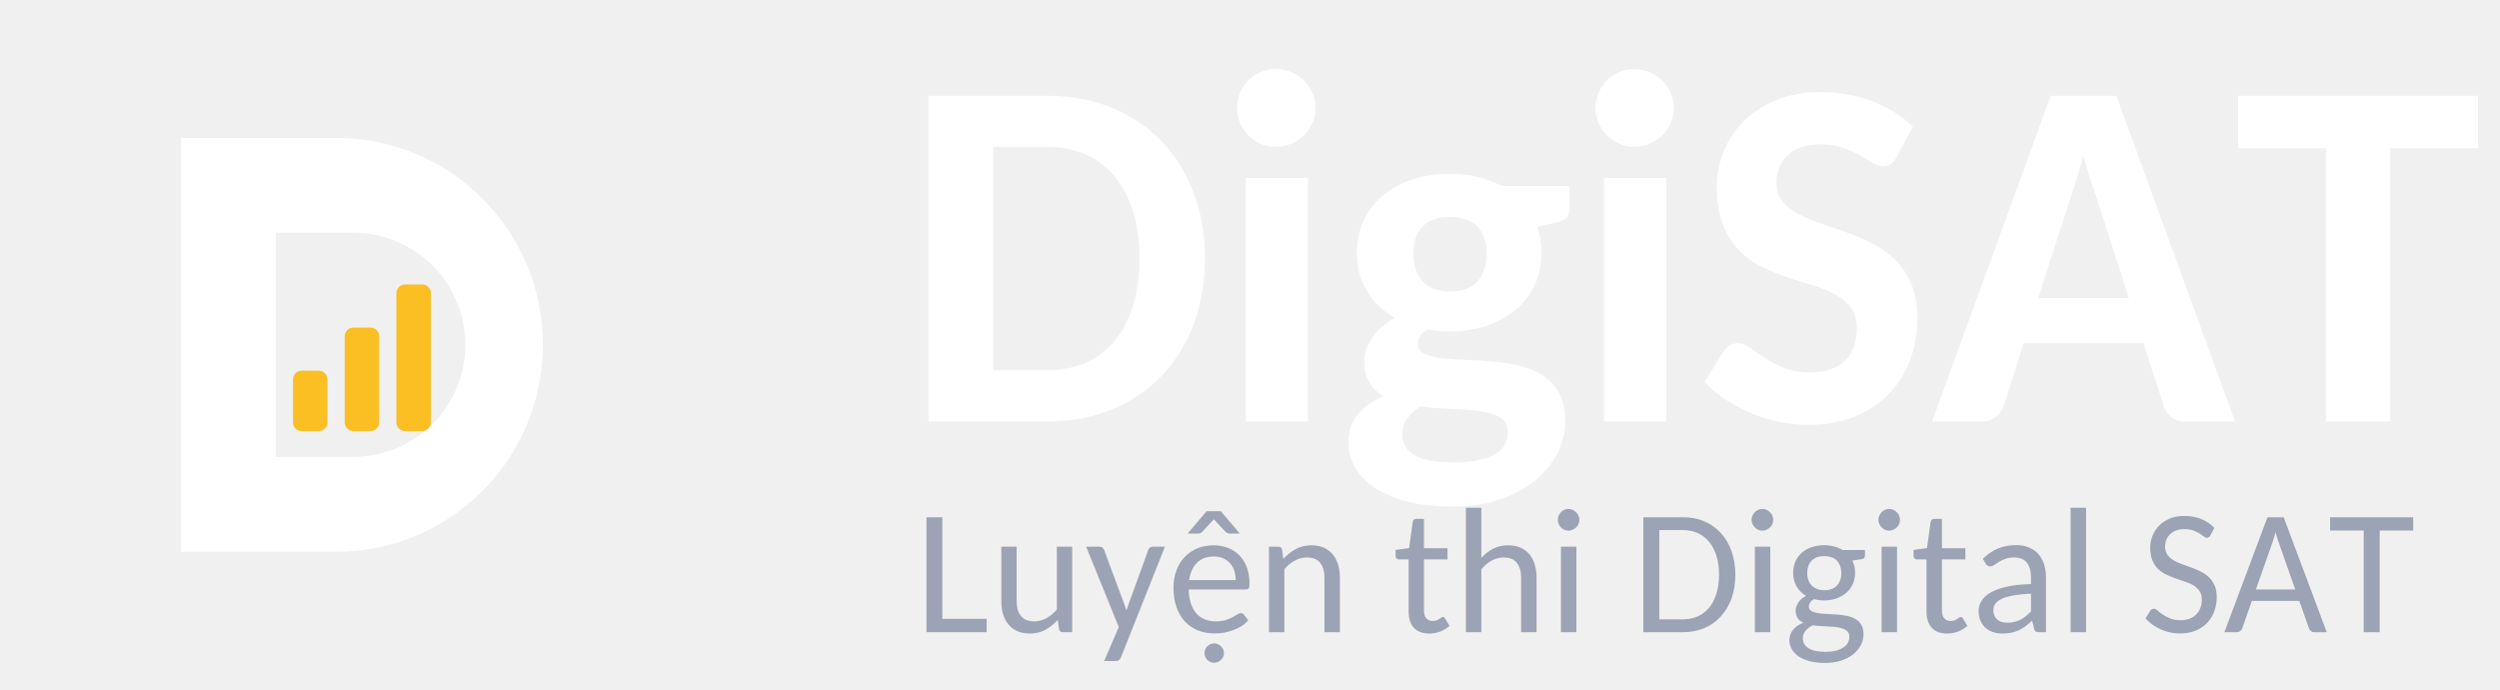
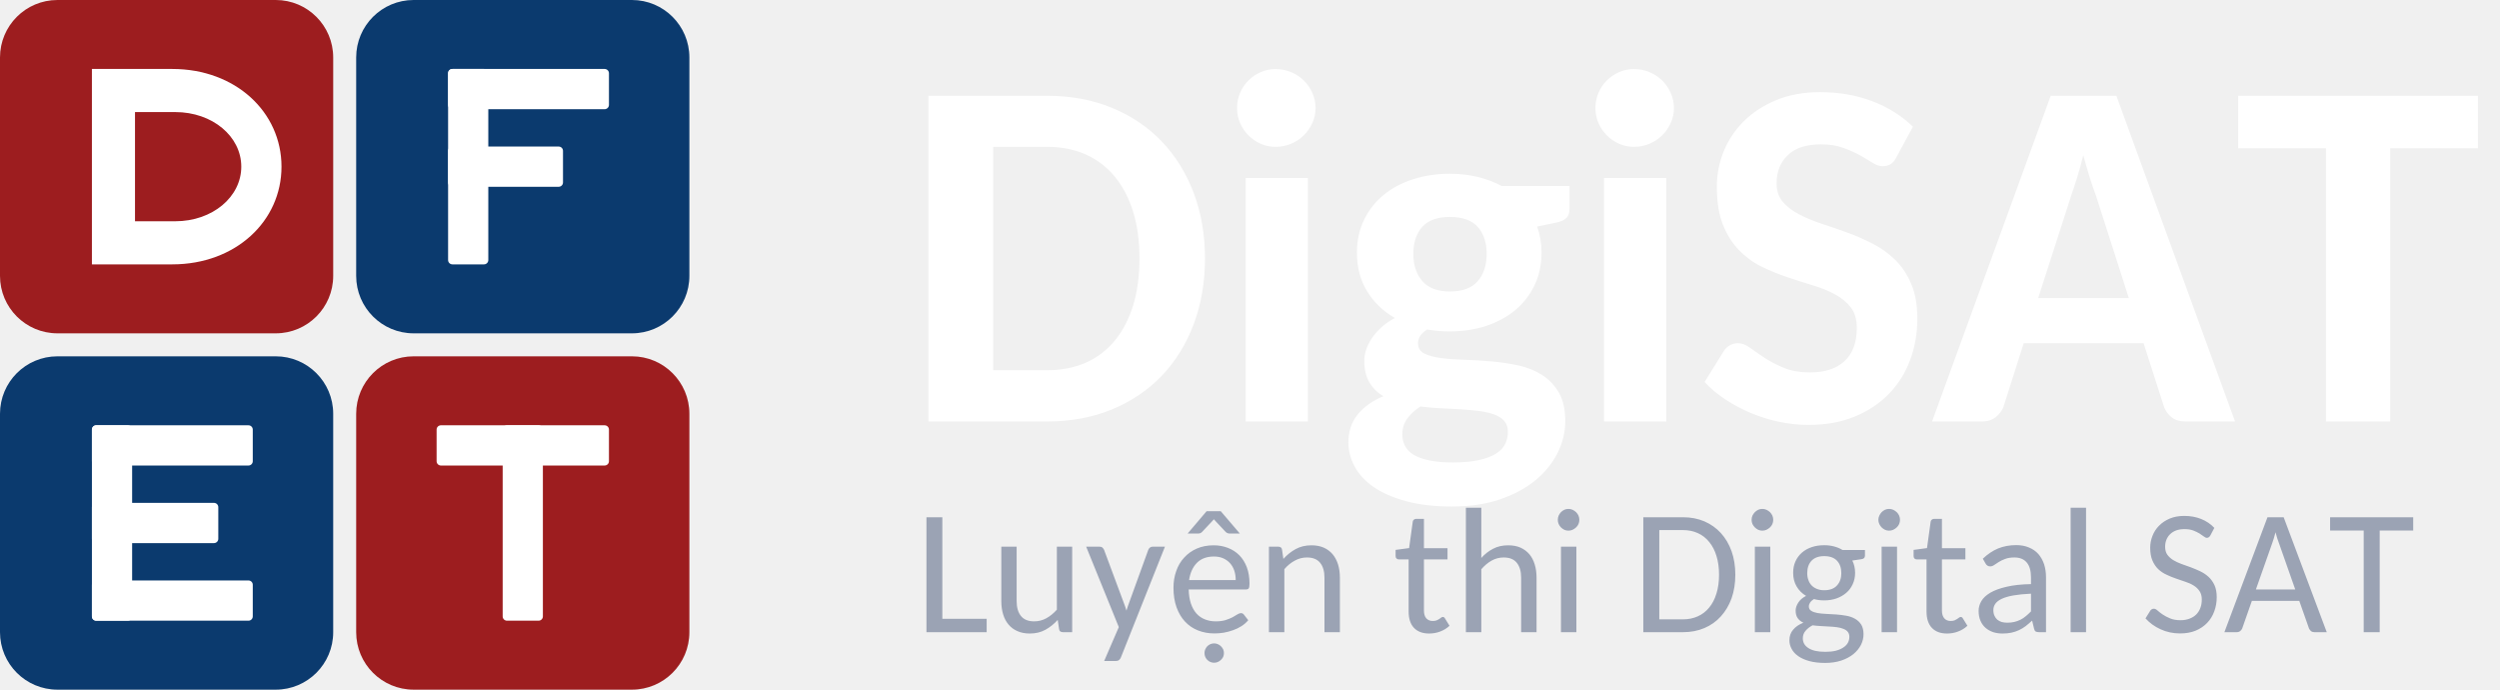
<svg xmlns="http://www.w3.org/2000/svg" viewBox="0 0 261 72" width="261" height="72" role="img" aria-label="DigiSAT">
-   <g transform="translate(0,0) scale(0.45)">
-     <path d="M42 32 H78 A48 48 0 0 1 78 128 H42 Z M64 54 H82 A26 26 0 0 1 82 106 H64 Z" fill="#FFFFFF" fill-rule="evenodd" />
-     <g fill="#FBBF24">
-       <rect x="68" y="86" width="8" height="14" rx="2" />
-       <rect x="80" y="76" width="8" height="24" rx="2" />
-       <rect x="92" y="66" width="8" height="34" rx="2" />
-     </g>
+   <g transform="translate(0,0) scale(0.3)">
+     <rect width="116" height="116" rx="20" fill="#9D1D1F" />
+     <rect x="124" width="116" height="116" rx="20" fill="#0B3A6E" />
+     <rect y="124" width="116" height="116" rx="20" fill="#0B3A6E" />
+     <rect x="124" y="124" width="116" height="116" rx="20" fill="#9D1D1F" />
+     <path fill="#FFFFFF" fill-rule="evenodd" d="M32 24h28c22 0 38 15 38 34s-16 34-38 34H32V24Zm15 15h14c13 0 23 8.5 23 19s-10 19-23 19H47V39Z" />
+     <rect x="156" y="24" width="14" height="68" rx="1.5" fill="#FFFFFF" />
+     <rect x="156" y="24" width="56" height="14" rx="1.5" fill="#FFFFFF" />
+     <rect x="156" y="51" width="40" height="14" rx="1.5" fill="#FFFFFF" />
+     <rect x="32" y="148" width="14" height="68" rx="1.5" fill="#FFFFFF" />
+     <rect x="32" y="148" width="56" height="14" rx="1.5" fill="#FFFFFF" />
+     <rect x="32" y="175" width="44" height="14" rx="1.5" fill="#FFFFFF" />
+     <rect x="32" y="202" width="56" height="14" rx="1.5" fill="#FFFFFF" />
+     <rect x="152" y="148" width="60" height="14" rx="1.5" fill="#FFFFFF" />
+     <rect x="175" y="148" width="14" height="68" rx="1.5" fill="#FFFFFF" />
  </g>
  <path d="M125.85 26.97Q125.85 30.71 124.67 33.85Q123.49 36.98 121.33 39.24Q119.17 41.49 116.12 42.75Q113.07 44.00 109.36 44.00H96.97V10.00H109.36Q113.07 10.00 116.12 11.25Q119.17 12.51 121.33 14.76Q123.49 17.02 124.67 20.14Q125.85 23.26 125.85 26.97ZM119.01 26.97Q119.01 24.26 118.35 22.11Q117.68 19.96 116.44 18.45Q115.20 16.94 113.41 16.13Q111.61 15.33 109.36 15.33H103.73V38.65H109.36Q111.61 38.65 113.41 37.86Q115.20 37.06 116.44 35.55Q117.68 34.04 118.35 31.88Q119.01 29.71 119.01 26.97ZM129.20 44.00ZM136.60 18.58V44.00H130.10V18.58ZM137.40 11.28Q137.40 12.12 137.06 12.85Q136.73 13.58 136.17 14.13Q135.60 14.69 134.84 15.01Q134.07 15.33 133.22 15.33Q132.40 15.33 131.67 15.01Q130.94 14.69 130.39 14.13Q129.84 13.58 129.52 12.85Q129.20 12.12 129.20 11.28Q129.20 10.44 129.52 9.69Q129.84 8.95 130.39 8.40Q130.94 7.85 131.67 7.53Q132.40 7.21 133.22 7.21Q134.07 7.21 134.84 7.53Q135.60 7.85 136.17 8.40Q136.73 8.95 137.06 9.69Q137.40 10.44 137.40 11.28ZM151.43 18.14Q152.96 18.14 154.33 18.47Q155.70 18.81 156.85 19.42H163.92V21.85Q163.92 22.42 163.60 22.75Q163.28 23.08 162.54 23.24L160.54 23.65Q161.00 24.93 161.00 26.36Q161.00 28.25 160.27 29.78Q159.54 31.30 158.25 32.38Q156.96 33.45 155.20 34.03Q153.45 34.60 151.43 34.60Q150.81 34.60 150.22 34.55Q149.63 34.50 149.05 34.40Q148.10 35.01 148.10 35.83Q148.10 36.58 148.76 36.91Q149.43 37.24 150.50 37.38Q151.58 37.52 152.96 37.56Q154.34 37.60 155.79 37.73Q157.24 37.86 158.62 38.16Q160.00 38.47 161.08 39.16Q162.15 39.85 162.82 41.00Q163.48 42.16 163.48 43.97Q163.48 45.66 162.69 47.26Q161.90 48.86 160.39 50.12Q158.88 51.37 156.67 52.13Q154.47 52.88 151.66 52.88Q148.89 52.88 146.84 52.32Q144.80 51.76 143.46 50.84Q142.13 49.91 141.48 48.70Q140.83 47.48 140.83 46.18Q140.83 44.46 141.80 43.27Q142.77 42.08 144.49 41.36Q143.59 40.85 143.04 39.95Q142.49 39.06 142.49 37.68Q142.49 37.11 142.68 36.51Q142.88 35.91 143.28 35.31Q143.69 34.71 144.28 34.17Q144.87 33.63 145.69 33.20Q143.85 32.15 142.79 30.42Q141.72 28.69 141.72 26.36Q141.72 24.47 142.47 22.94Q143.21 21.42 144.50 20.36Q145.79 19.29 147.57 18.72Q149.35 18.14 151.43 18.14ZM157.49 45.08Q157.49 44.38 157.11 43.95Q156.73 43.51 156.06 43.27Q155.39 43.03 154.50 42.91Q153.60 42.80 152.59 42.73Q151.58 42.67 150.49 42.62Q149.40 42.57 148.35 42.44Q147.51 42.98 146.98 43.69Q146.46 44.41 146.46 45.36Q146.46 46.00 146.73 46.53Q147.00 47.07 147.61 47.46Q148.23 47.84 149.25 48.06Q150.27 48.28 151.78 48.28Q153.37 48.28 154.46 48.03Q155.55 47.79 156.23 47.37Q156.91 46.94 157.20 46.36Q157.49 45.77 157.49 45.08ZM151.43 30.43Q153.40 30.43 154.33 29.36Q155.27 28.28 155.27 26.51Q155.27 24.72 154.33 23.68Q153.40 22.65 151.43 22.65Q149.48 22.65 148.55 23.68Q147.61 24.72 147.61 26.51Q147.61 28.25 148.55 29.34Q149.48 30.43 151.43 30.43ZM166.63 44.00ZM174.03 18.58V44.00H167.53V18.58ZM174.83 11.28Q174.83 12.12 174.49 12.85Q174.16 13.58 173.60 14.13Q173.03 14.69 172.27 15.01Q171.50 15.33 170.65 15.33Q169.83 15.33 169.10 15.01Q168.38 14.69 167.82 14.13Q167.27 13.58 166.95 12.85Q166.63 12.12 166.63 11.28Q166.63 10.44 166.95 9.69Q167.27 8.95 167.82 8.40Q168.38 7.85 169.10 7.53Q169.83 7.21 170.65 7.21Q171.50 7.21 172.27 7.53Q173.03 7.85 173.60 8.40Q174.16 8.95 174.49 9.69Q174.83 10.44 174.83 11.28ZM198.07 16.40Q197.82 16.91 197.47 17.13Q197.13 17.35 196.61 17.35Q196.13 17.35 195.56 16.99Q195.00 16.63 194.25 16.21Q193.49 15.79 192.49 15.43Q191.49 15.07 190.19 15.07Q187.88 15.07 186.72 16.20Q185.55 17.32 185.55 19.14Q185.55 20.29 186.18 21.05Q186.81 21.80 187.85 22.35Q188.88 22.90 190.20 23.34Q191.52 23.77 192.90 24.27Q194.28 24.77 195.60 25.45Q196.92 26.13 197.96 27.15Q199.00 28.18 199.62 29.66Q200.25 31.15 200.25 33.27Q200.25 35.58 199.49 37.60Q198.74 39.62 197.28 41.12Q195.82 42.62 193.71 43.49Q191.60 44.36 188.88 44.36Q187.35 44.36 185.82 44.04Q184.30 43.72 182.89 43.13Q181.48 42.54 180.23 41.72Q178.97 40.90 178.03 39.88L180.02 36.68Q180.25 36.29 180.65 36.06Q181.05 35.83 181.51 35.83Q182.12 35.83 182.78 36.31Q183.43 36.78 184.30 37.36Q185.17 37.93 186.32 38.41Q187.47 38.88 189.06 38.88Q191.37 38.88 192.65 37.70Q193.93 36.52 193.93 34.22Q193.93 32.91 193.30 32.09Q192.67 31.28 191.65 30.73Q190.62 30.17 189.30 29.78Q187.99 29.38 186.62 28.92Q185.25 28.46 183.93 27.81Q182.61 27.15 181.59 26.08Q180.56 25.00 179.93 23.42Q179.31 21.83 179.31 19.47Q179.31 17.60 180.02 15.82Q180.74 14.05 182.12 12.66Q183.51 11.28 185.52 10.45Q187.53 9.62 190.11 9.62Q193.03 9.62 195.53 10.56Q198.02 11.51 199.79 13.23ZM233.43 44.00H228.26Q227.36 44.00 226.83 43.58Q226.29 43.16 226.03 42.52L223.88 35.83H211.36L209.24 42.49Q209.03 43.05 208.46 43.53Q207.88 44.00 207.03 44.00H201.79L214.18 10.00H221.04ZM212.87 31.12H222.34L218.89 20.37Q218.58 19.58 218.25 18.51Q217.92 17.45 217.58 16.20Q217.28 17.45 216.94 18.53Q216.61 19.60 216.33 20.39ZM258.80 10.00V15.48H249.64V44.00H242.93V15.48H233.76V10.00Z" fill="#FFFFFF" />
  <path d="M98.42 64.60H103.05V66.00H96.76V54.00H98.42ZM106.18 57.07V62.76Q106.18 63.76 106.64 64.32Q107.09 64.87 108.01 64.87Q108.70 64.87 109.29 64.54Q109.87 64.22 110.38 63.65V57.07H111.98V66.00H111.02Q110.85 66.00 110.74 65.92Q110.63 65.84 110.61 65.67L110.47 64.72Q109.89 65.36 109.18 65.75Q108.48 66.14 107.55 66.14Q106.82 66.14 106.26 65.89Q105.71 65.65 105.34 65.21Q104.96 64.77 104.77 64.14Q104.58 63.52 104.58 62.76V57.07ZM117.07 68.63Q117.00 68.81 116.87 68.91Q116.75 69.01 116.51 69.01H115.32L116.85 65.47L113.44 57.07H114.82Q115.03 57.07 115.14 57.17Q115.25 57.27 115.31 57.40L117.39 62.99Q117.46 63.18 117.53 63.37Q117.60 63.56 117.65 63.75Q117.70 63.55 117.77 63.36Q117.84 63.16 117.91 62.97L119.93 57.40Q119.98 57.26 120.11 57.16Q120.24 57.07 120.39 57.07H121.67ZM122.56 66.00ZM126.76 56.93Q127.56 56.93 128.25 57.20Q128.93 57.46 129.44 57.97Q129.94 58.48 130.22 59.22Q130.50 59.96 130.50 60.92Q130.50 61.30 130.42 61.42Q130.34 61.54 130.12 61.54H124.15Q124.17 62.38 124.38 63.01Q124.59 63.63 124.96 64.05Q125.33 64.46 125.84 64.66Q126.35 64.87 126.98 64.87Q127.56 64.87 127.99 64.74Q128.42 64.60 128.73 64.44Q129.03 64.27 129.24 64.14Q129.45 64.01 129.61 64.01Q129.71 64.01 129.78 64.05Q129.86 64.09 129.91 64.16L130.37 64.75Q130.07 65.11 129.66 65.37Q129.25 65.63 128.79 65.79Q128.32 65.96 127.82 66.05Q127.33 66.13 126.84 66.13Q125.91 66.13 125.13 65.82Q124.34 65.51 123.77 64.90Q123.20 64.29 122.88 63.40Q122.56 62.51 122.56 61.35Q122.56 60.42 122.85 59.61Q123.13 58.80 123.68 58.21Q124.22 57.61 125.00 57.27Q125.78 56.93 126.76 56.93ZM126.79 58.10Q125.66 58.10 125.01 58.76Q124.36 59.42 124.19 60.56H129.06Q129.06 60.02 128.91 59.57Q128.75 59.11 128.46 58.79Q128.17 58.47 127.74 58.28Q127.32 58.10 126.79 58.10ZM129.49 55.70H128.41Q128.31 55.70 128.21 55.66Q128.11 55.63 128.01 55.53L126.93 54.38Q126.89 54.35 126.86 54.30Q126.82 54.26 126.78 54.21Q126.71 54.31 126.64 54.37L125.55 55.53Q125.39 55.70 125.15 55.70H124.04L126.02 53.37H127.50ZM127.83 68.18Q127.83 68.39 127.75 68.58Q127.66 68.76 127.52 68.89Q127.38 69.03 127.19 69.11Q127.01 69.19 126.81 69.19Q126.60 69.19 126.41 69.11Q126.23 69.03 126.09 68.89Q125.96 68.76 125.88 68.58Q125.80 68.39 125.80 68.18Q125.80 67.97 125.88 67.79Q125.96 67.61 126.09 67.47Q126.23 67.33 126.41 67.25Q126.60 67.17 126.81 67.17Q127.01 67.17 127.19 67.25Q127.38 67.33 127.52 67.47Q127.66 67.61 127.75 67.79Q127.83 67.97 127.83 68.18ZM132.53 66.00V57.07H133.49Q133.66 57.07 133.77 57.15Q133.88 57.22 133.90 57.40L134.04 58.35Q134.61 57.71 135.33 57.32Q136.04 56.93 136.97 56.93Q137.70 56.93 138.25 57.17Q138.81 57.42 139.18 57.86Q139.55 58.30 139.75 58.93Q139.94 59.55 139.94 60.31V66.00H138.33V60.31Q138.33 59.32 137.88 58.76Q137.43 58.20 136.50 58.20Q135.82 58.20 135.23 58.53Q134.63 58.85 134.14 59.42V66.00ZM149.26 66.14Q148.23 66.14 147.67 65.54Q147.12 64.95 147.12 63.84V58.40H146.09Q145.96 58.40 145.86 58.31Q145.76 58.22 145.76 58.05V57.41L147.17 57.22L147.55 54.47Q147.56 54.34 147.66 54.26Q147.76 54.17 147.90 54.17H148.72V57.23H151.18V58.40H148.72V63.74Q148.72 64.28 148.97 64.56Q149.23 64.83 149.63 64.83Q149.87 64.83 150.03 64.77Q150.20 64.70 150.32 64.62Q150.44 64.54 150.53 64.47Q150.61 64.41 150.69 64.41Q150.77 64.41 150.82 64.45Q150.87 64.48 150.92 64.57L151.39 65.33Q150.98 65.72 150.42 65.93Q149.87 66.14 149.26 66.14ZM153.10 66.00V53.01H154.71V58.25Q155.26 57.64 155.94 57.29Q156.62 56.93 157.52 56.93Q158.25 56.93 158.80 57.17Q159.35 57.42 159.73 57.86Q160.10 58.30 160.29 58.93Q160.48 59.55 160.48 60.31V66.00H158.87V60.31Q158.87 59.32 158.42 58.76Q157.97 58.20 157.05 58.20Q156.37 58.20 155.78 58.53Q155.20 58.86 154.71 59.43V66.00ZM162.70 66.00ZM164.64 57.07V66.00H163.03V57.07ZM164.95 54.27Q164.95 54.50 164.86 54.71Q164.77 54.91 164.61 55.06Q164.45 55.21 164.24 55.31Q164.04 55.40 163.81 55.40Q163.58 55.40 163.38 55.31Q163.18 55.21 163.03 55.06Q162.88 54.91 162.79 54.71Q162.70 54.50 162.70 54.27Q162.70 54.04 162.79 53.83Q162.88 53.63 163.03 53.47Q163.18 53.32 163.38 53.22Q163.58 53.13 163.81 53.13Q164.04 53.13 164.24 53.22Q164.45 53.32 164.61 53.47Q164.77 53.63 164.86 53.83Q164.95 54.04 164.95 54.27ZM181.24 60.00Q181.24 61.35 180.85 62.46Q180.45 63.56 179.73 64.35Q179.02 65.14 178.01 65.57Q177.00 66.00 175.77 66.00H171.63V54.00H175.77Q177.00 54.00 178.01 54.43Q179.02 54.87 179.73 55.65Q180.45 56.44 180.85 57.55Q181.24 58.66 181.24 60.00ZM179.54 60.00Q179.54 58.90 179.27 58.04Q179.01 57.18 178.51 56.58Q178.02 55.97 177.33 55.66Q176.63 55.34 175.77 55.34H173.30V64.66H175.77Q176.63 64.66 177.33 64.34Q178.02 64.03 178.51 63.43Q179.01 62.83 179.27 61.96Q179.54 61.10 179.54 60.00ZM182.94 66.00ZM184.89 57.07V66.00H183.28V57.07ZM185.20 54.27Q185.20 54.50 185.11 54.71Q185.02 54.91 184.86 55.06Q184.70 55.21 184.49 55.31Q184.29 55.40 184.06 55.40Q183.83 55.40 183.63 55.31Q183.43 55.21 183.28 55.06Q183.13 54.91 183.03 54.71Q182.94 54.50 182.94 54.27Q182.94 54.04 183.03 53.83Q183.13 53.63 183.28 53.47Q183.43 53.32 183.63 53.22Q183.83 53.13 184.06 53.13Q184.29 53.13 184.49 53.22Q184.70 53.32 184.86 53.47Q185.02 53.63 185.11 53.83Q185.20 54.04 185.20 54.27ZM190.52 56.92Q191.08 56.92 191.56 57.05Q192.05 57.18 192.44 57.42H194.78V58.01Q194.78 58.33 194.41 58.38L193.46 58.52Q193.75 59.11 193.75 59.80Q193.75 60.46 193.50 60.99Q193.26 61.52 192.83 61.89Q192.40 62.26 191.82 62.47Q191.23 62.68 190.52 62.68Q189.94 62.68 189.45 62.54Q189.18 62.71 189.05 62.91Q188.92 63.11 188.92 63.30Q188.92 63.62 189.17 63.77Q189.42 63.93 189.82 64.00Q190.22 64.07 190.73 64.09Q191.24 64.11 191.78 64.15Q192.31 64.19 192.82 64.28Q193.34 64.37 193.74 64.60Q194.14 64.82 194.39 65.21Q194.63 65.60 194.63 66.22Q194.63 66.79 194.36 67.33Q194.08 67.87 193.57 68.29Q193.05 68.71 192.31 68.96Q191.56 69.21 190.62 69.21Q189.68 69.21 188.98 69.02Q188.28 68.83 187.81 68.50Q187.34 68.17 187.12 67.74Q186.89 67.32 186.89 66.85Q186.89 66.19 187.28 65.74Q187.66 65.28 188.35 65.01Q187.97 64.84 187.76 64.54Q187.54 64.24 187.54 63.74Q187.54 63.35 187.81 62.92Q188.08 62.49 188.63 62.21Q188.00 61.84 187.64 61.22Q187.28 60.61 187.28 59.80Q187.28 59.14 187.52 58.61Q187.76 58.08 188.19 57.70Q188.62 57.32 189.22 57.12Q189.81 56.92 190.52 56.92ZM193.15 66.48Q193.15 66.16 192.98 65.96Q192.82 65.76 192.52 65.65Q192.23 65.53 191.85 65.48Q191.46 65.43 191.03 65.41Q190.61 65.38 190.16 65.36Q189.72 65.34 189.31 65.28Q188.86 65.52 188.58 65.85Q188.29 66.18 188.29 66.65Q188.29 66.95 188.43 67.21Q188.57 67.46 188.86 67.65Q189.14 67.84 189.59 67.95Q190.04 68.05 190.65 68.05Q191.25 68.05 191.72 67.94Q192.18 67.82 192.50 67.61Q192.82 67.41 192.99 67.12Q193.15 66.83 193.15 66.48ZM190.52 61.62Q191.41 61.62 191.86 61.12Q192.31 60.63 192.31 59.84Q192.31 59.02 191.86 58.54Q191.41 58.06 190.52 58.06Q189.66 58.06 189.20 58.54Q188.75 59.02 188.75 59.84Q188.75 60.23 188.87 60.55Q188.98 60.88 189.20 61.11Q189.43 61.35 189.76 61.48Q190.09 61.62 190.52 61.62ZM196.18 66.00ZM198.13 57.07V66.00H196.52V57.07ZM198.44 54.27Q198.44 54.50 198.35 54.71Q198.26 54.91 198.10 55.06Q197.94 55.21 197.73 55.31Q197.53 55.40 197.30 55.40Q197.07 55.40 196.87 55.31Q196.67 55.21 196.52 55.06Q196.37 54.91 196.28 54.71Q196.18 54.50 196.18 54.27Q196.18 54.04 196.28 53.83Q196.37 53.63 196.52 53.47Q196.67 53.32 196.87 53.22Q197.07 53.13 197.30 53.13Q197.53 53.13 197.73 53.22Q197.94 53.32 198.10 53.47Q198.26 53.63 198.35 53.83Q198.44 54.04 198.44 54.27ZM203.35 66.14Q202.32 66.14 201.76 65.54Q201.21 64.95 201.21 63.84V58.40H200.18Q200.05 58.40 199.95 58.31Q199.86 58.22 199.86 58.05V57.41L201.26 57.22L201.64 54.47Q201.66 54.34 201.75 54.26Q201.85 54.17 201.99 54.17H202.82V57.23H205.27V58.40H202.82V63.74Q202.82 64.28 203.07 64.56Q203.32 64.83 203.72 64.83Q203.96 64.83 204.13 64.77Q204.29 64.70 204.41 64.62Q204.53 64.54 204.62 64.47Q204.71 64.41 204.78 64.41Q204.86 64.41 204.91 64.45Q204.96 64.48 205.01 64.57L205.48 65.33Q205.07 65.72 204.51 65.93Q203.96 66.14 203.35 66.14ZM212.98 66.00Q212.74 66.00 212.61 65.93Q212.49 65.85 212.44 65.63L212.24 64.79Q211.89 65.11 211.56 65.37Q211.23 65.62 210.86 65.79Q210.50 65.96 210.08 66.05Q209.66 66.14 209.15 66.14Q208.63 66.14 208.18 66.00Q207.73 65.85 207.39 65.56Q207.04 65.26 206.85 64.82Q206.65 64.37 206.65 63.77Q206.65 63.24 206.94 62.75Q207.23 62.26 207.87 61.88Q208.52 61.50 209.56 61.26Q210.61 61.01 212.12 60.98V60.29Q212.12 59.25 211.68 58.73Q211.24 58.20 210.39 58.20Q209.82 58.20 209.43 58.35Q209.04 58.49 208.76 58.67Q208.48 58.84 208.27 58.99Q208.07 59.13 207.86 59.13Q207.69 59.13 207.57 59.05Q207.45 58.97 207.38 58.84L207.09 58.33Q207.83 57.62 208.68 57.26Q209.54 56.91 210.58 56.91Q211.33 56.91 211.91 57.16Q212.50 57.40 212.89 57.84Q213.28 58.29 213.49 58.91Q213.69 59.53 213.69 60.29V66.00ZM209.64 65.01Q210.04 65.01 210.38 64.93Q210.71 64.85 211.02 64.70Q211.32 64.55 211.59 64.32Q211.86 64.10 212.12 63.83V61.98Q211.05 62.03 210.30 62.16Q209.55 62.29 209.08 62.51Q208.61 62.73 208.40 63.03Q208.19 63.32 208.19 63.69Q208.19 64.04 208.31 64.29Q208.42 64.54 208.61 64.70Q208.81 64.86 209.07 64.94Q209.34 65.01 209.64 65.01ZM217.87 53.01V66.00H216.26V53.01ZM230.86 55.89Q230.72 56.15 230.49 56.15Q230.35 56.15 230.16 56.00Q229.97 55.86 229.71 55.69Q229.44 55.53 229.06 55.38Q228.68 55.24 228.15 55.24Q227.65 55.24 227.27 55.38Q226.89 55.53 226.64 55.78Q226.39 56.03 226.26 56.36Q226.13 56.69 226.13 57.08Q226.13 57.58 226.36 57.91Q226.60 58.24 226.97 58.47Q227.35 58.70 227.84 58.88Q228.32 59.05 228.82 59.23Q229.33 59.42 229.81 59.65Q230.29 59.88 230.67 60.23Q231.05 60.58 231.29 61.10Q231.52 61.61 231.52 62.35Q231.52 63.14 231.26 63.83Q231.01 64.52 230.52 65.03Q230.03 65.54 229.32 65.84Q228.61 66.13 227.69 66.13Q226.59 66.13 225.66 65.70Q224.73 65.28 224.08 64.56L224.57 63.77Q224.63 63.67 224.73 63.61Q224.82 63.55 224.95 63.55Q225.13 63.55 225.34 63.74Q225.55 63.93 225.87 64.15Q226.19 64.37 226.65 64.56Q227.10 64.75 227.73 64.75Q228.26 64.75 228.67 64.59Q229.08 64.44 229.37 64.16Q229.66 63.87 229.81 63.47Q229.96 63.08 229.96 62.59Q229.96 62.05 229.72 61.71Q229.49 61.36 229.11 61.13Q228.73 60.89 228.25 60.74Q227.76 60.58 227.26 60.40Q226.76 60.23 226.28 60.00Q225.79 59.78 225.41 59.42Q225.03 59.05 224.80 58.51Q224.57 57.97 224.57 57.17Q224.57 56.54 224.81 55.94Q225.04 55.34 225.50 54.88Q225.95 54.42 226.61 54.14Q227.27 53.86 228.13 53.86Q229.09 53.86 229.89 54.18Q230.69 54.50 231.27 55.11ZM243.01 66.00H241.72Q241.50 66.00 241.37 65.89Q241.24 65.78 241.16 65.62L240.14 62.73H235.19L234.18 65.61Q234.12 65.76 233.97 65.88Q233.82 66.00 233.61 66.00H232.32L236.82 54.00H238.51ZM235.61 61.54H239.72L238.02 56.71Q237.93 56.49 237.84 56.20Q237.75 55.91 237.66 55.57Q237.57 55.92 237.48 56.21Q237.39 56.50 237.31 56.72ZM252.04 54.00V55.39H248.54V66.00H246.87V55.39H243.36V54.00Z" fill="#9BA3B4" />
</svg>
